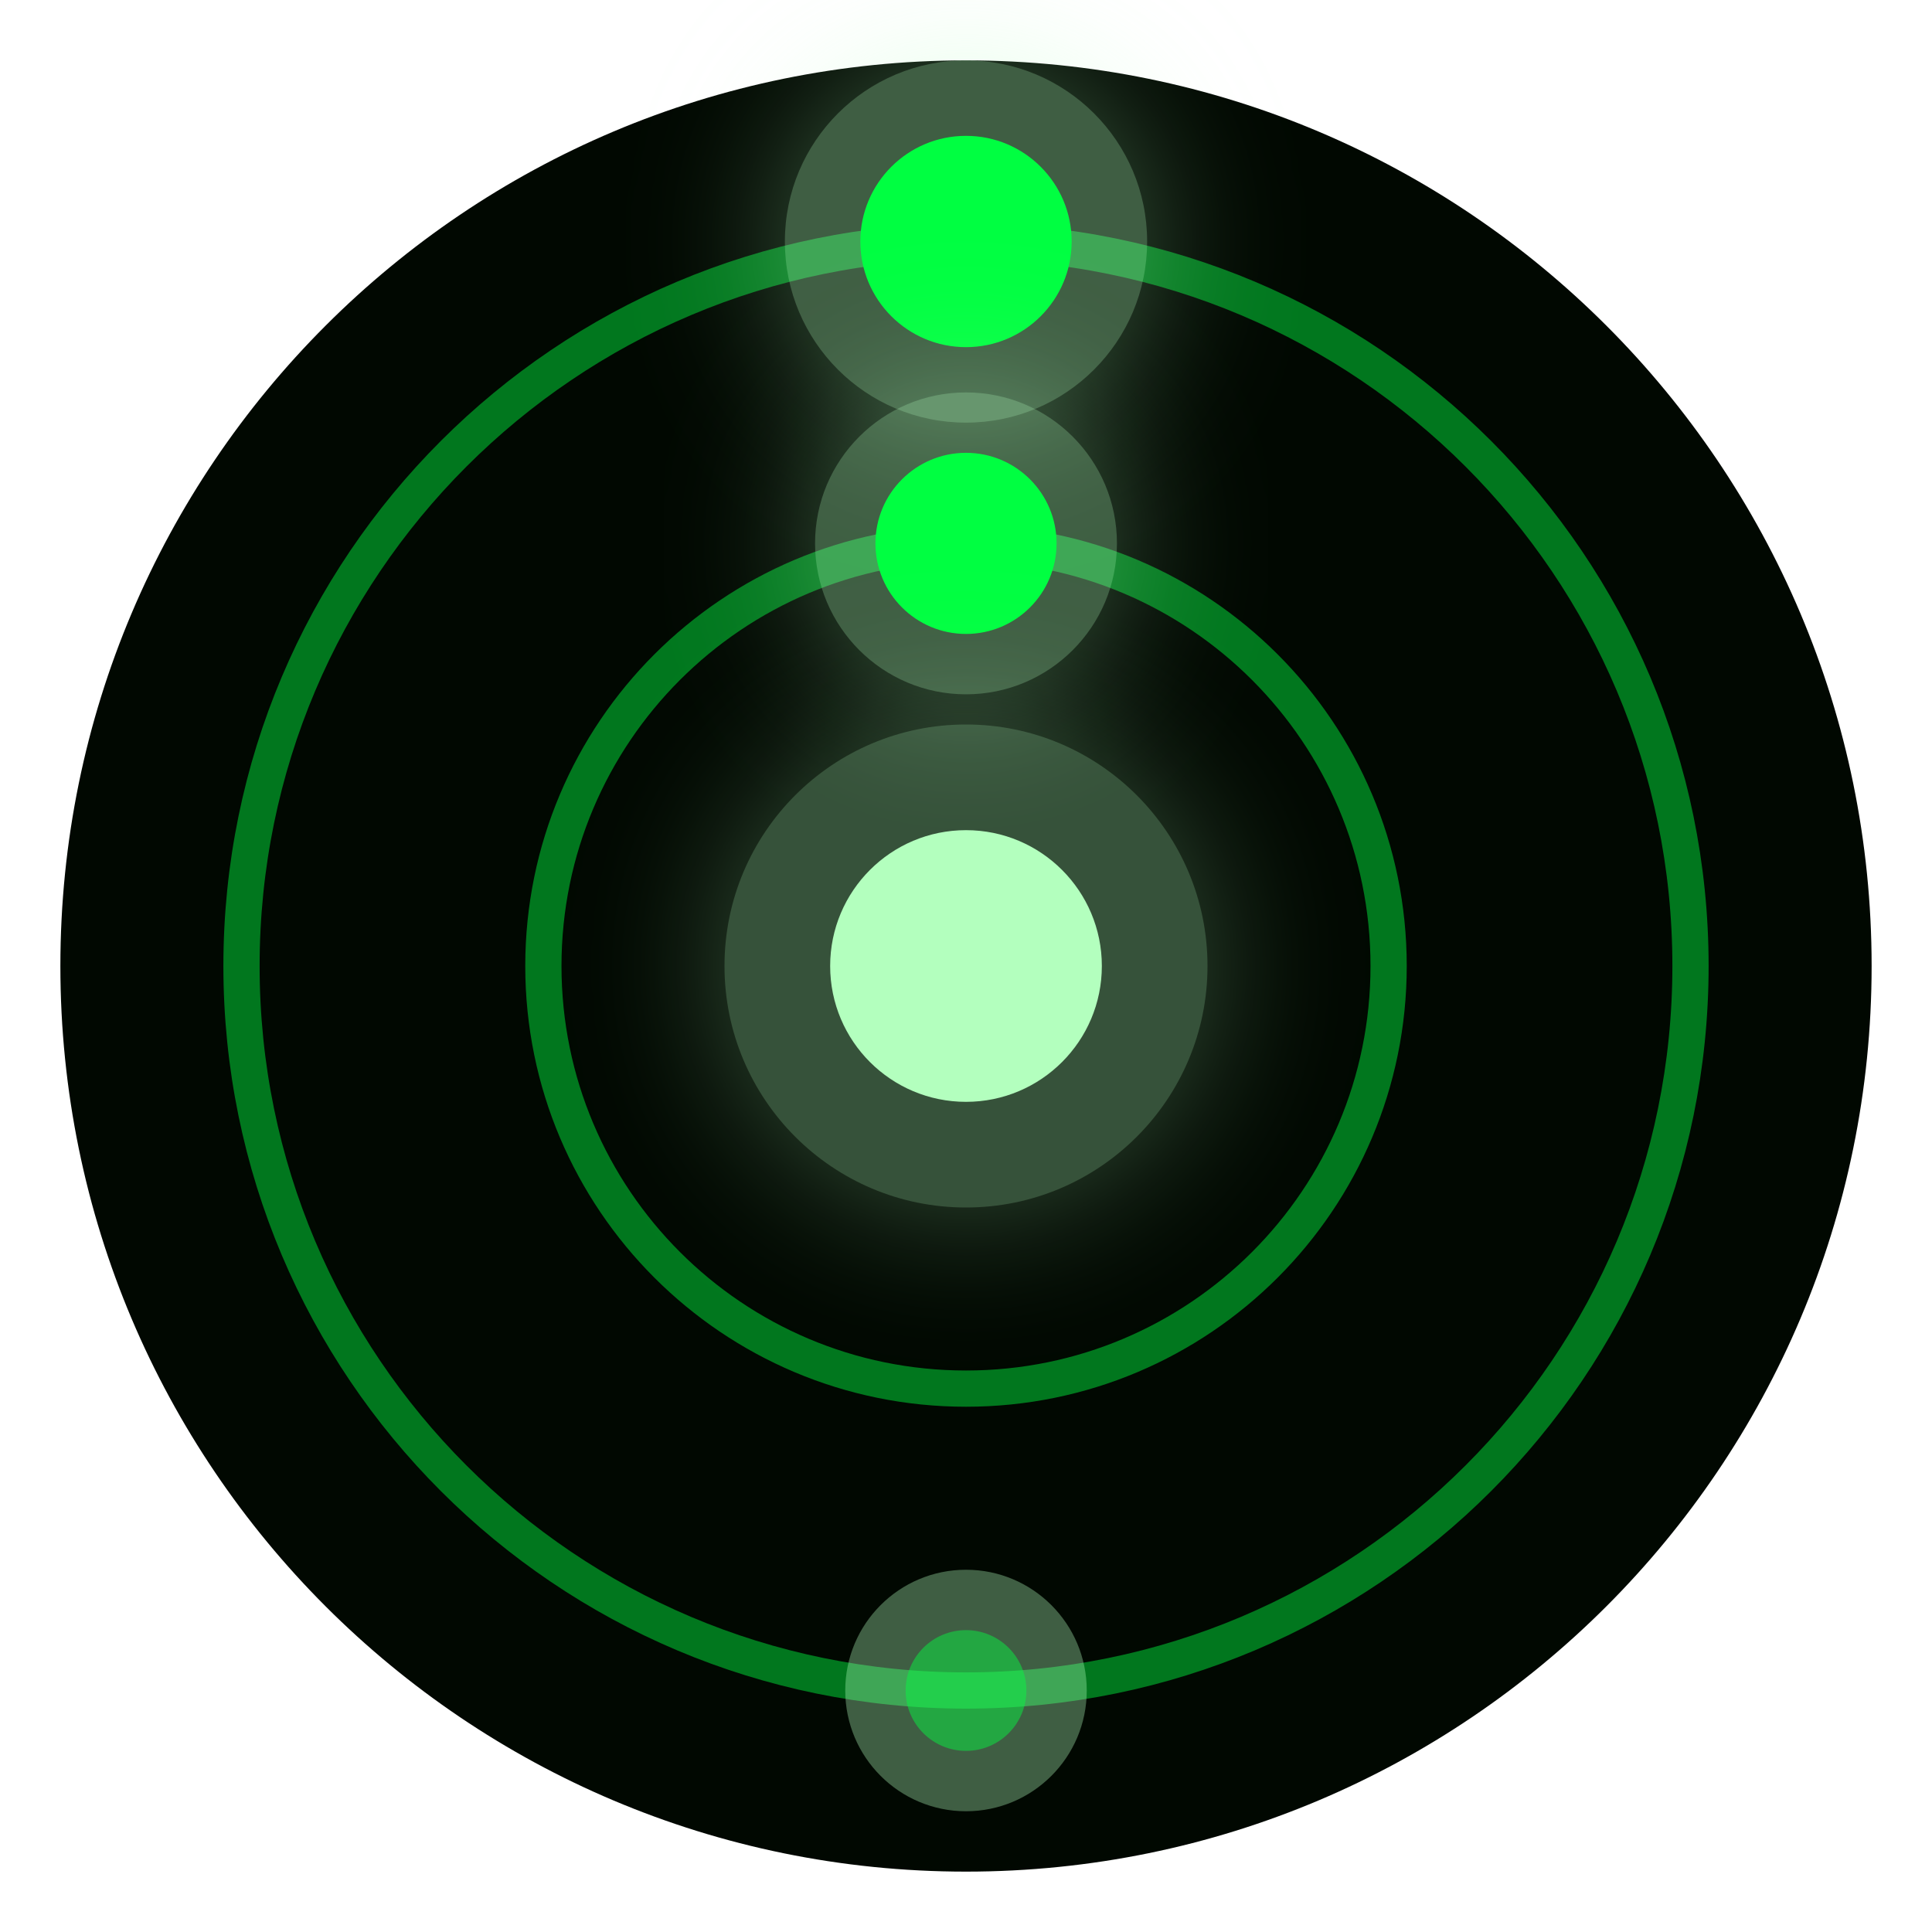
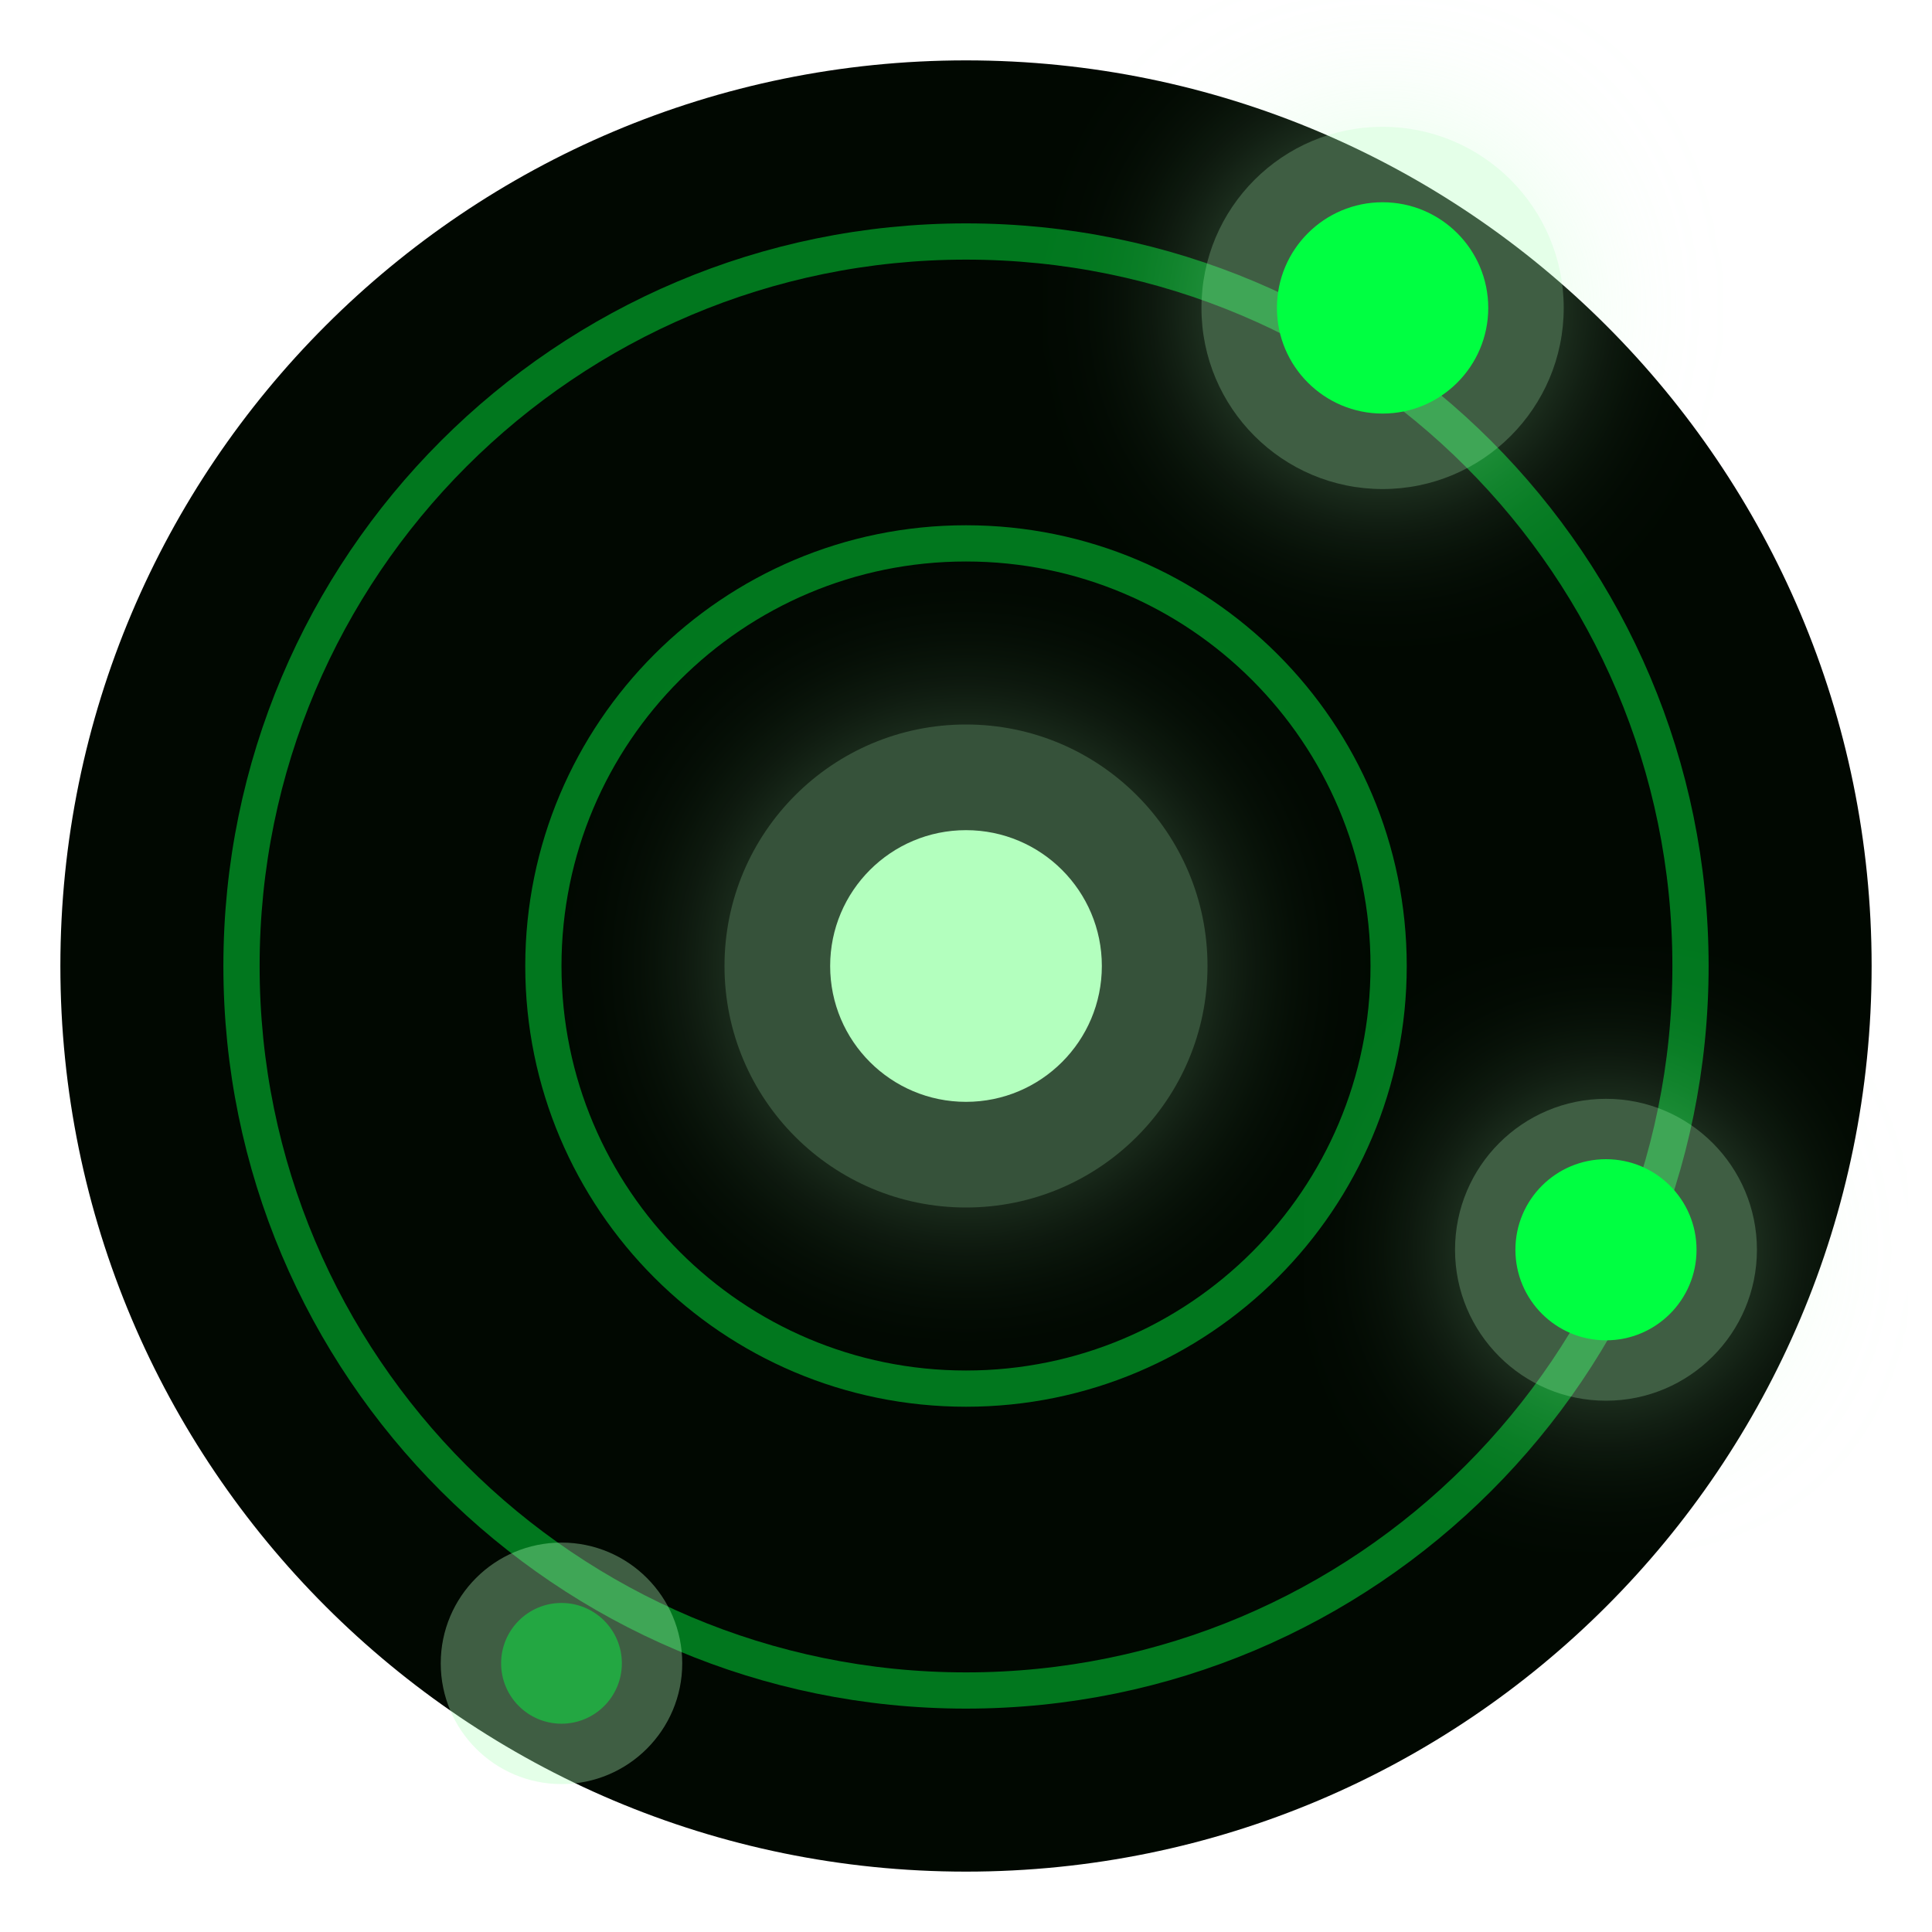
<svg xmlns="http://www.w3.org/2000/svg" viewBox="0 0 64 64">
  <defs>
    <filter id="glow" color-interpolation-filters="sRGB" x="-50%" y="-50%" width="200%" height="200%">
      <feGaussianBlur stdDeviation="2.5" in="SourceGraphic" result="blur" />
      <feMerge>
        <feMergeNode in="blur" />
        <feMergeNode in="SourceGraphic" />
      </feMerge>
    </filter>
  </defs>
  <style>
-     .bg     { fill: #010801; }
-     .ring   { fill: none; stroke: #00ff41; stroke-width: 1.2; opacity: .45; }
-     .e-halo { fill: #b3ffbe; opacity: .35; }
-     .e-core { fill: #00ff41; }
-     .c-halo { fill: #b3ffbe; opacity: .3; }
-     .c-core { fill: #b3ffbe; }
-     .orbit-outer { transform-origin: 32px 32px; animation: cw  7s linear     infinite; }
-     .orbit-inner { transform-origin: 32px 32px; animation: ccw 4s linear     infinite; }
-     .center-grp  { transform-origin: 32px 32px; animation: pls 1.8s ease-in-out infinite; }
-     @keyframes cw  { to { transform: rotate( 360deg); } }
-     @keyframes ccw { to { transform: rotate(-360deg); } }
-     @keyframes pls { 0%,100% { transform: scale(.75); opacity: .75; } 50% { transform: scale(1.25); opacity: 1; } }
+     .bg{fill:#010801}.ring{fill:none;stroke:#00ff41;stroke-width:1.2;opacity:.45}.e-halo{fill:#b3ffbe;opacity:.35}.e-core{fill:#00ff41}.c-halo{fill:#b3ffbe;opacity:.3}.c-core{fill:#b3ffbe}
  </style>
  <circle cx="32" cy="32" r="30" class="bg" />
  <circle cx="32" cy="32" r="24" class="ring" />
  <circle cx="32" cy="32" r="14" class="ring" />
-   <g class="orbit-outer">
-     <circle cx="32" cy="8" r="6" class="e-halo" filter="url(#glow)" />
-     <circle cx="32" cy="8" r="3.5" class="e-core" />
-     <circle cx="32" cy="56" r="4" class="e-halo" opacity=".15" />
-     <circle cx="32" cy="56" r="2" class="e-core" opacity=".45" />
-   </g>
-   <g class="orbit-inner">
-     <circle cx="32" cy="18" r="5" class="e-halo" filter="url(#glow)" />
-     <circle cx="32" cy="18" r="3" class="e-core" />
-   </g>
-   <g class="center-grp">
-     <circle cx="32" cy="32" r="8" class="c-halo" filter="url(#glow)" />
-     <circle cx="32" cy="32" r="4.5" class="c-core" />
-   </g>
+   <circle cx="45.8" cy="10.2" r="6" class="e-halo" filter="url(#glow)" />
+   <circle cx="45.8" cy="10.2" r="3.5" class="e-core" />
+   <circle cx="18.6" cy="55.1" r="4" class="e-halo" opacity=".15" />
+   <circle cx="18.6" cy="55.1" r="2" class="e-core" opacity=".45" />
+   <circle cx="53.2" cy="41.4" r="5" class="e-halo" filter="url(#glow)" />
+   <circle cx="53.2" cy="41.4" r="3" class="e-core" />
+   <circle cx="32" cy="32" r="8" class="c-halo" filter="url(#glow)" />
+   <circle cx="32" cy="32" r="4.5" class="c-core" />
</svg>
